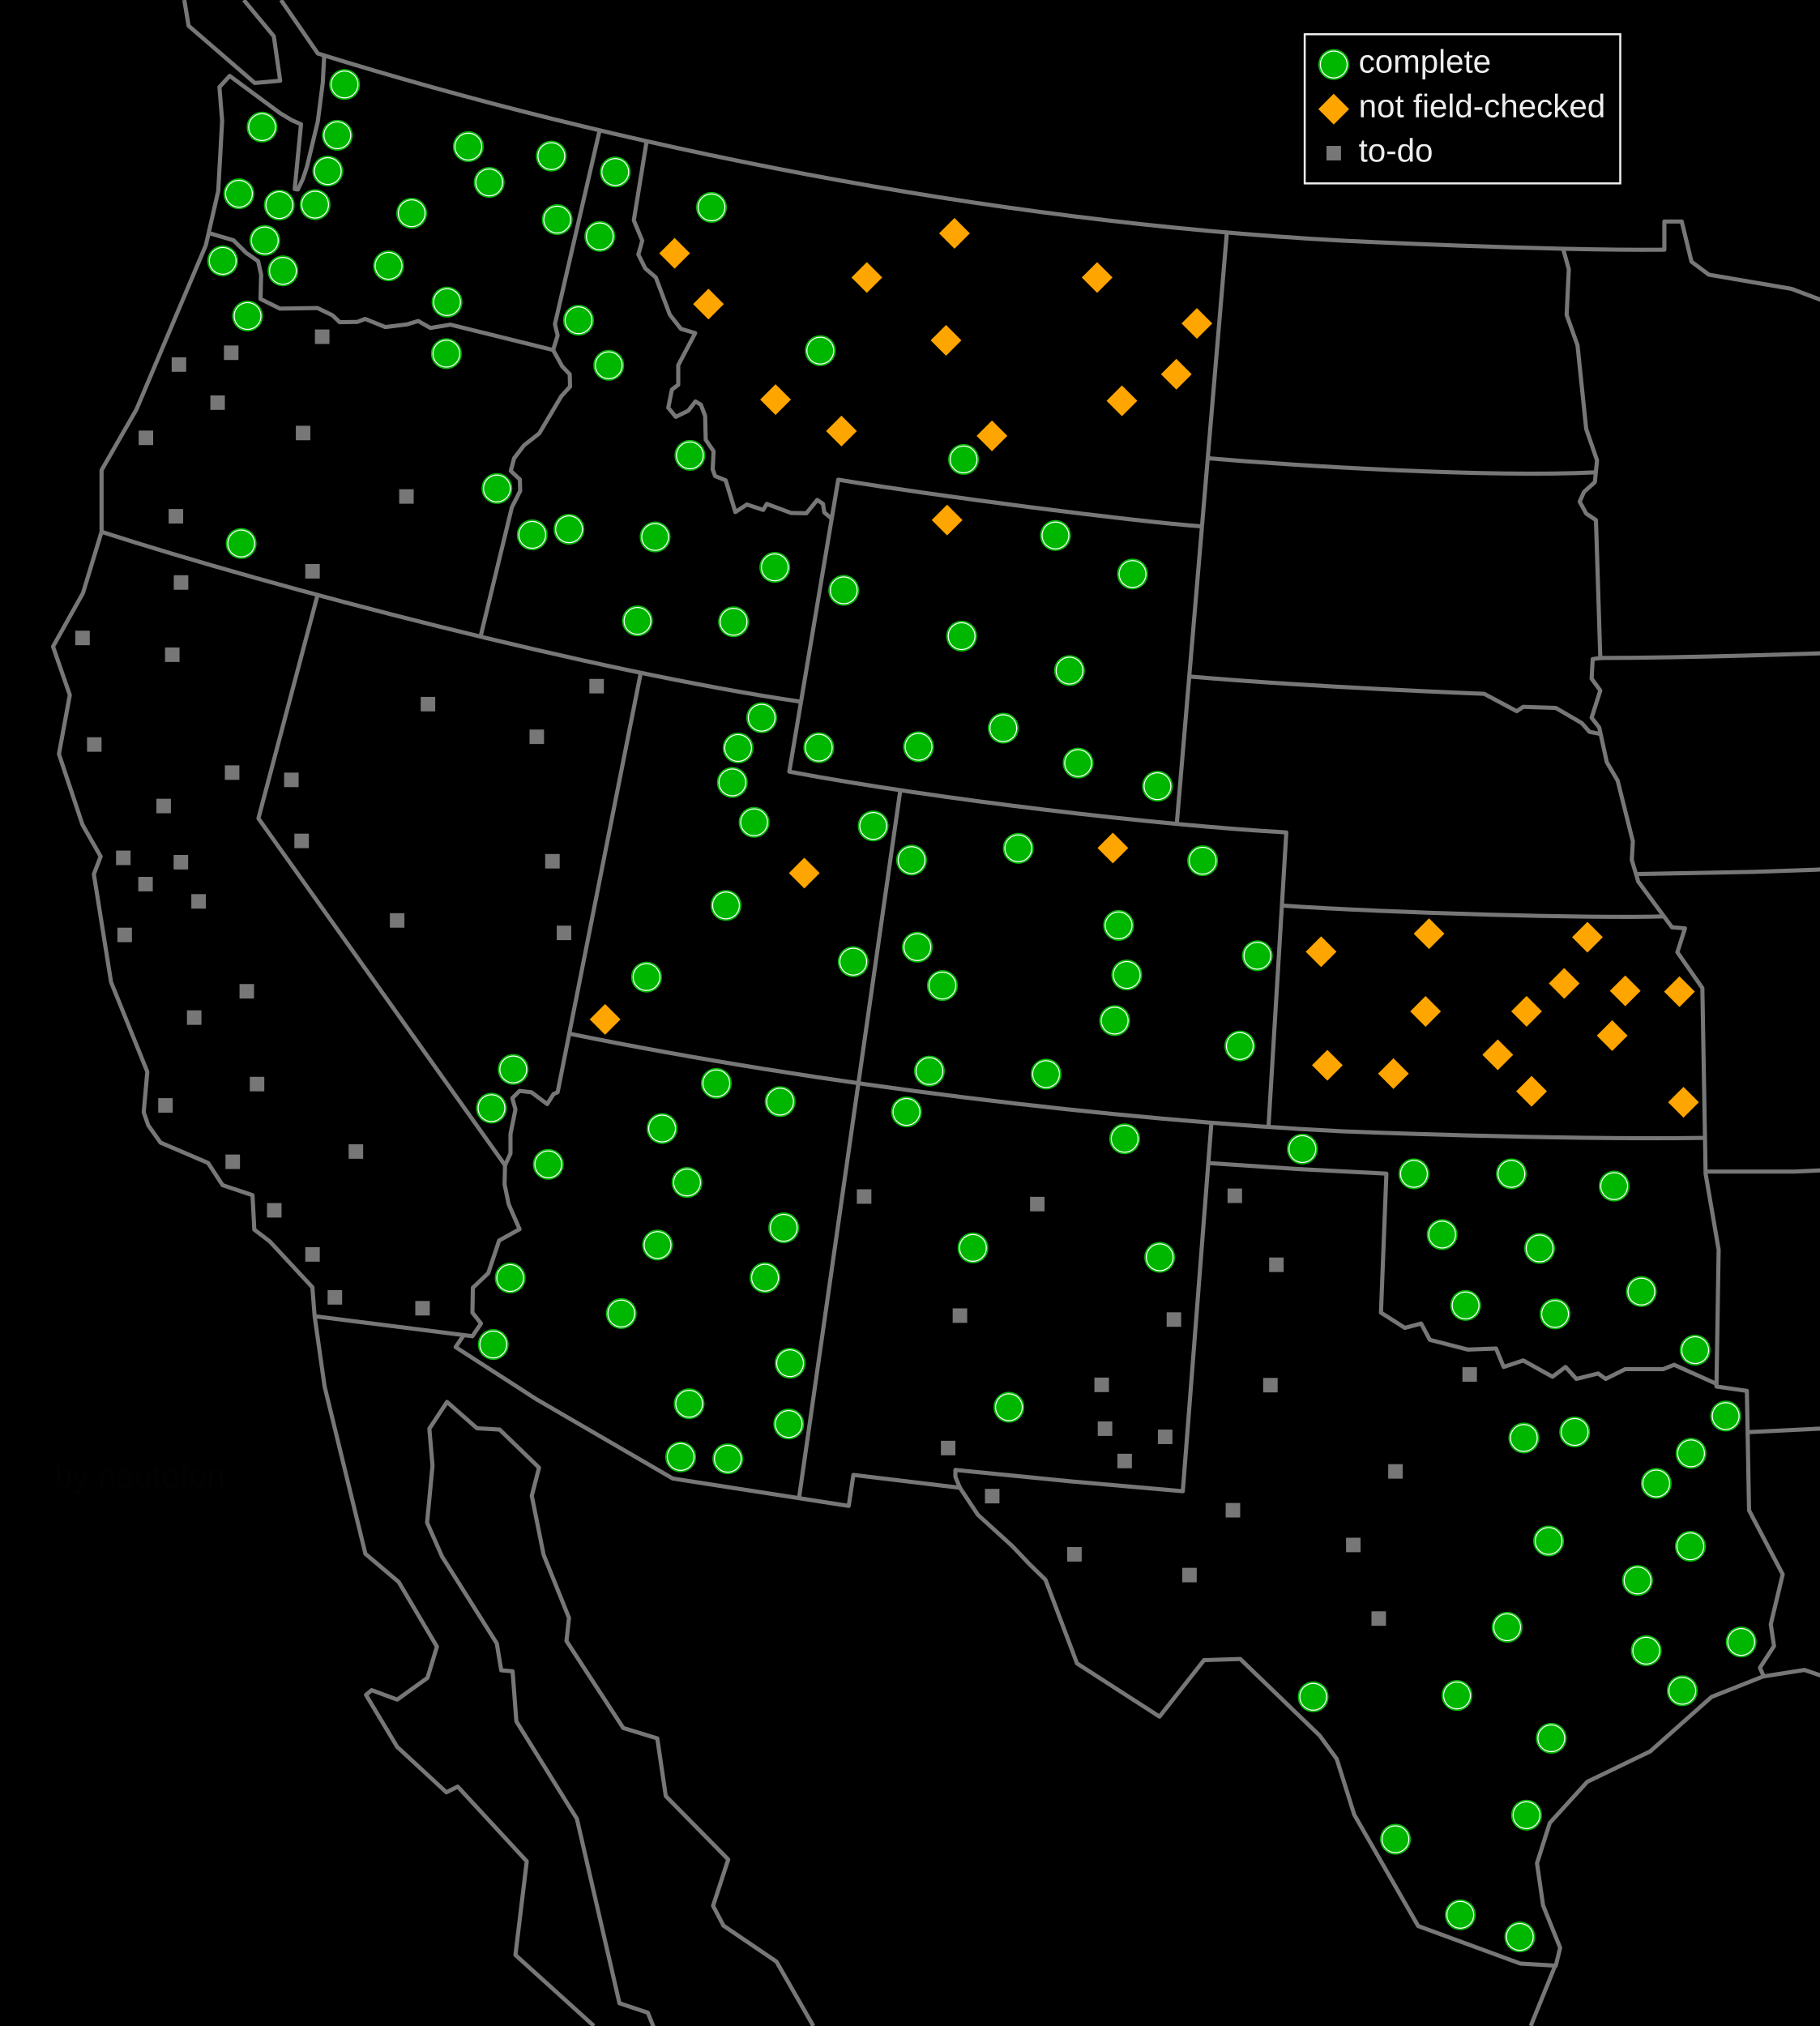
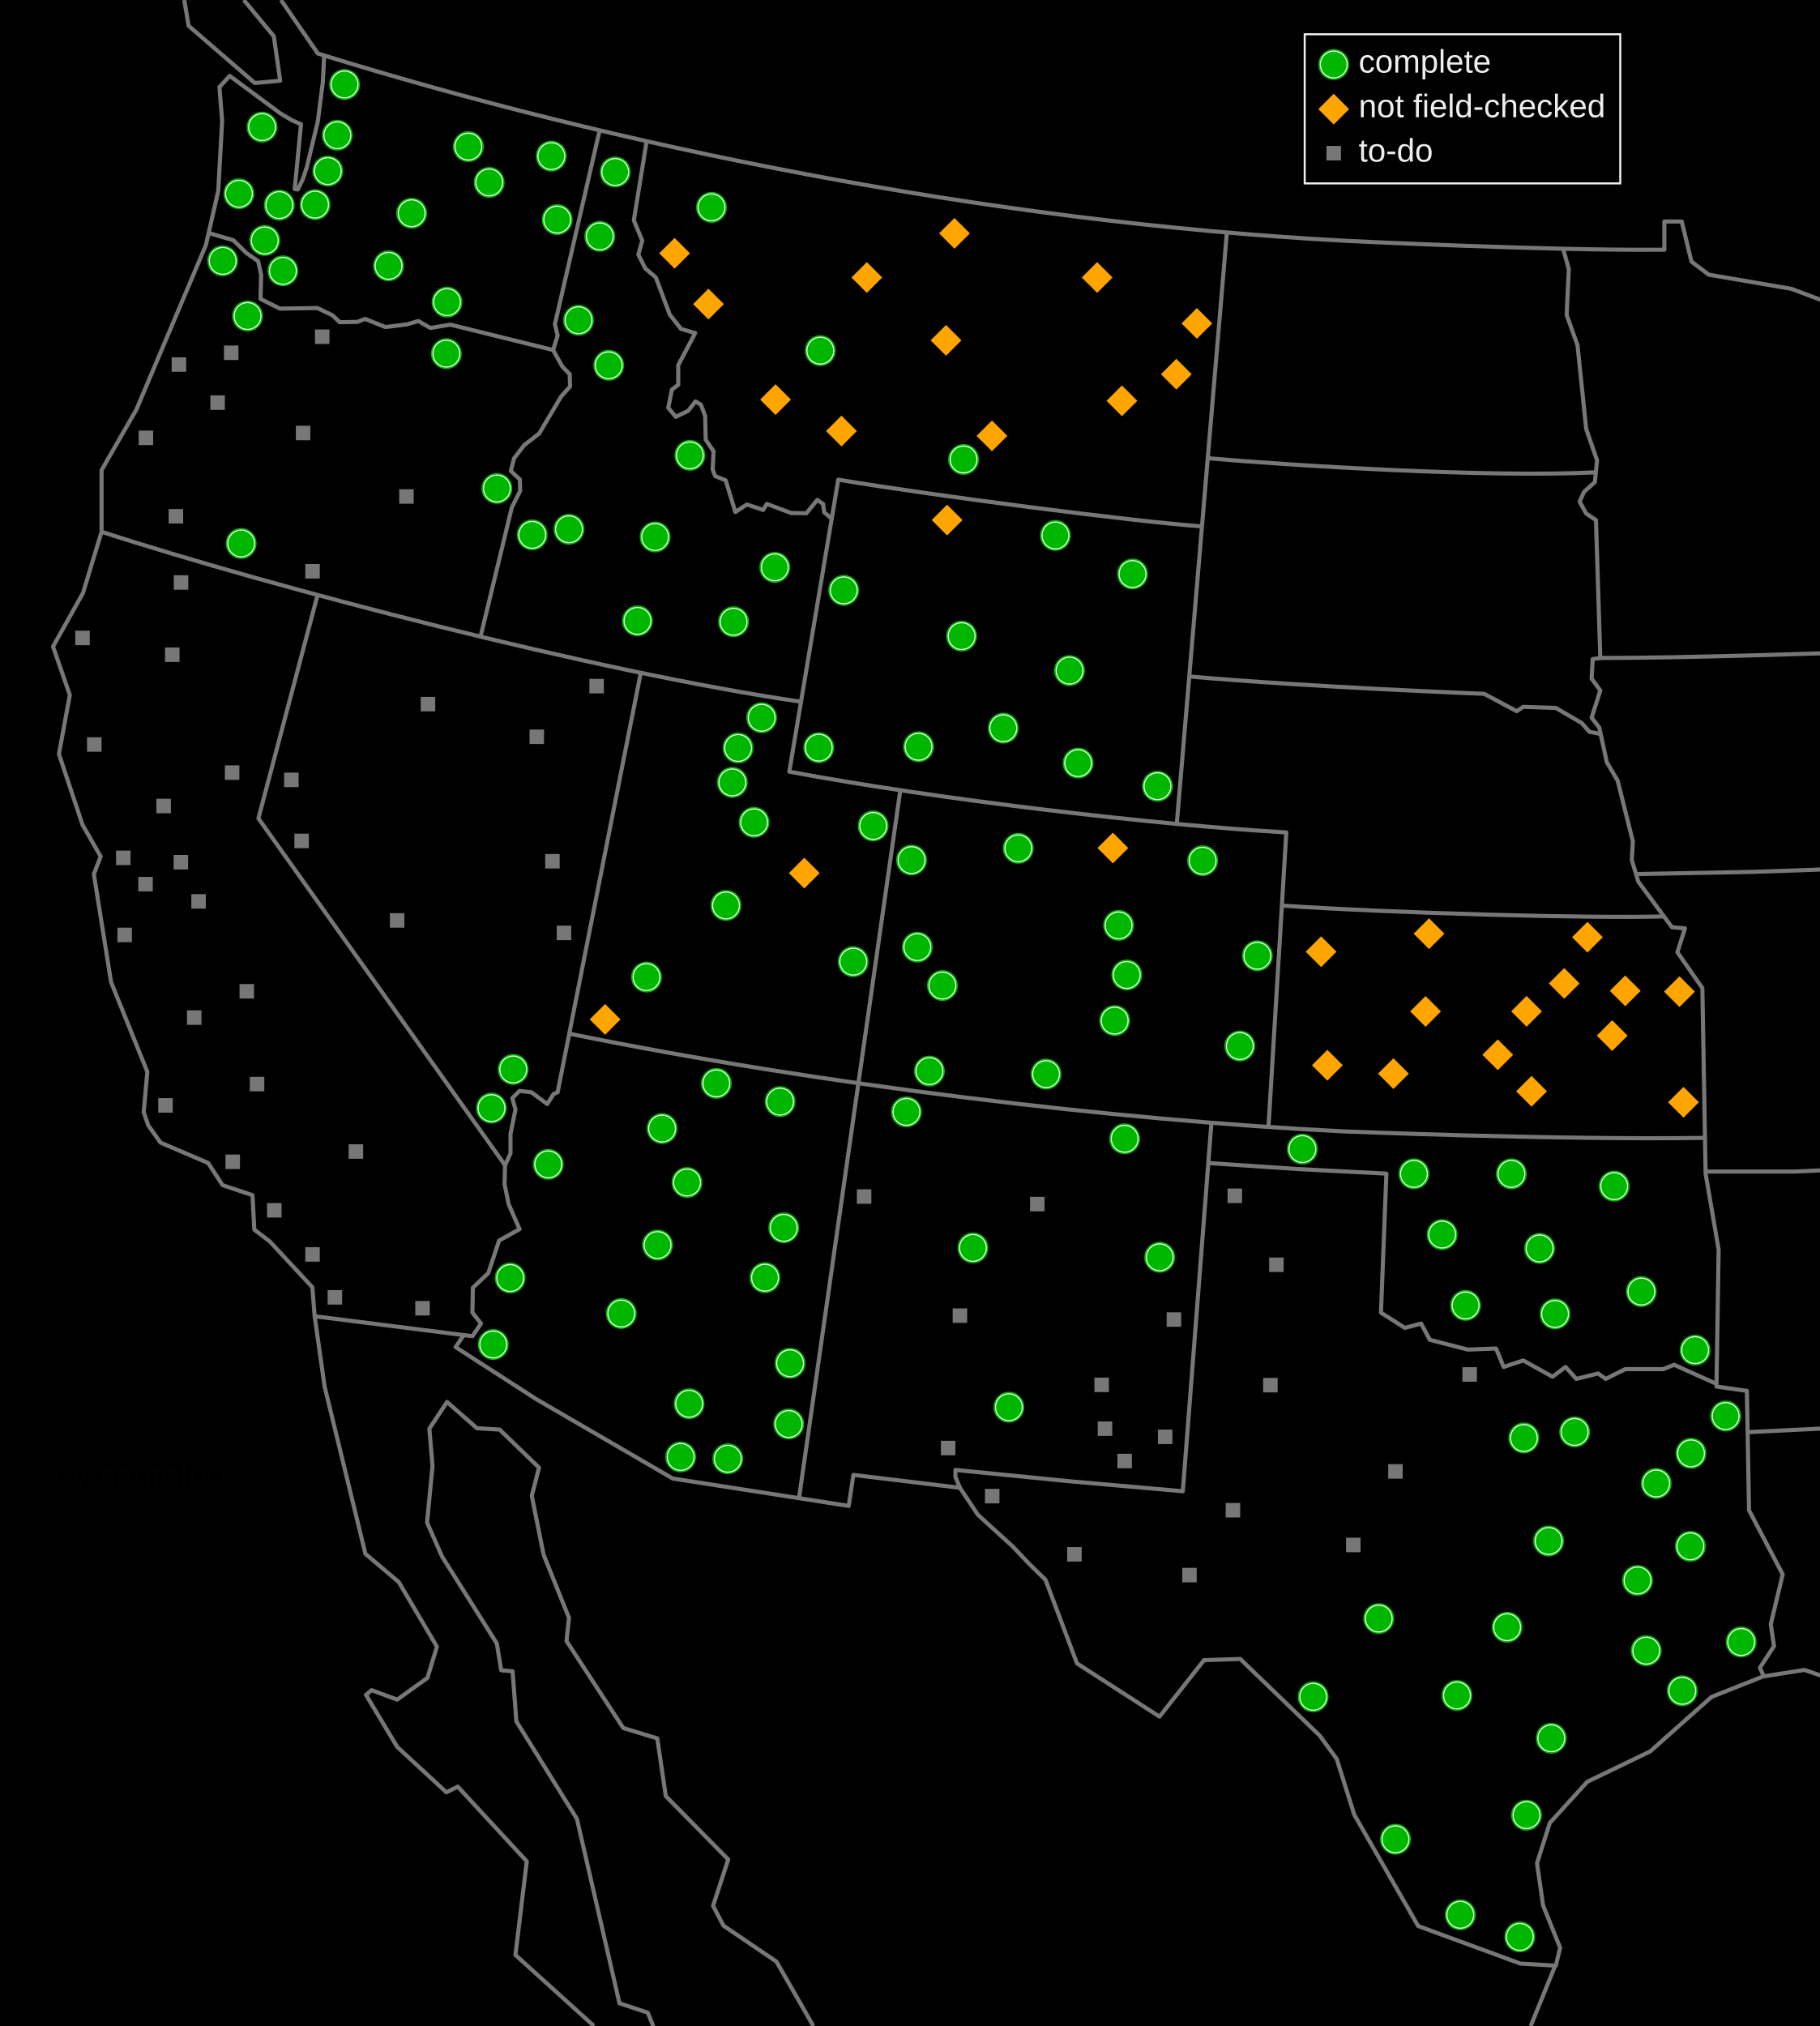
<svg xmlns="http://www.w3.org/2000/svg" xmlns:xlink="http://www.w3.org/1999/xlink" version="1.1" x="0px" y="0px" width="501.68px" height="558.55px" viewBox="0 0 501.68 558.55" xml:space="preserve">
  <symbol id="all" viewBox="-4.25 -4.25 8.5 8.5">
    <path style="fill:#00B700;" d="M4.25,0c0-2.35-1.9-4.25-4.25-4.25c-2.35,0-4.25,1.9-4.25,4.25S-2.35,4.25,0,4.25C2.35,4.25,4.25,2.35,4.25,0z" />
    <path style="fill:none;stroke:#FFFFFF;stroke-width:0.283;stroke-miterlimit:10;" d="M3.69,0c0-2.04-1.65-3.69-3.69-3.69S-3.68-2.04-3.68,0S-2.04,3.69,0,3.69S3.69,2.04,3.69,0z" />
  </symbol>
  <symbol id="cleanup" viewBox="-4.25 -4.25 8.5 8.5">
    <rect x="-3" y="-3" width="6" height="6" transform="rotate(45)" style="fill:orange" />
  </symbol>
  <symbol id="open" viewBox="-4.25 -4.25 8.5 8.5">
    <rect x="-2" y="-2" width="4" height="4" style="fill:#777" />
  </symbol>
  <symbol id="TODO" viewBox="-4.25 -4.25 8.5 8.5">
    <rect x="-2" y="-2" width="4" height="4" style="fill:red" />
  </symbol>
  <g id="map">
    <rect width="597.74" height="558.55" />
    <text id="made_by_nautofon" transform="matrix(1 0 0 1 15.00 410.00)" style="font-family:'ArialMT','Arial',sans-serif;fill:#020202;font-size:9px;">by nautofon</text>
    <path style="fill:none;stroke:#777777;stroke-width:1.134;stroke-linejoin:round;stroke-miterlimit:10;" d="M77.47,0l10.16,14.75c81.55,25.39,184,46.31,282.83,51.61 0 0 55.799 2.787 88.427 2.487v-7.783h4.789l2.694 11.076 4.789 3.592 22.75 3.891 14.368 5.388 10.178-2.993 17.362 4.49-13.47 7.184-18.858 18.559 0.299 2.395" />
    <line style="fill:none;stroke:#777777;stroke-width:1.134;stroke-linejoin:round;stroke-miterlimit:10;" x1="338.27" y1="64.1" x2="324.45" y2="227.16" />
    <polyline style="fill:none;stroke:#777777;stroke-width:1.134;stroke-linejoin:round;stroke-miterlimit:10;" points="87.56,164.04 71.25,225.62 139.25,321.25" />
    <polyline style="fill:none;stroke:#777777;stroke-width:1.134;stroke-linejoin:round;stroke-miterlimit:10;" points="176.67,185.49 153.75,301.12 152.62,301.62 150.88,304.38 146.5,301.12 143.25,300.75 141.25,302.75 142.12,305.88 140.75,312.62 140.75,318 139.25,321.25 139.12,326.5 140.25,332 143.25,338.88 137.62,342 134.62,351 130.38,355 130.25,361.88 132.62,364.88 130.25,368.38 86.75,362.88" />
    <polyline style="fill:none;stroke:#777777;stroke-width:1.134;stroke-linejoin:round;stroke-miterlimit:10;" points="50.81,0 52,7.12 70.25,22.88 77.25,22.25 75.5,10 67.22,0" />
    <path style="fill:none;stroke:#777777;stroke-width:1.134;stroke-linejoin:round;stroke-miterlimit:10;" d="m89.39 15.3-0.39 7.45-1.38 10.75-3 12.5-1.12 3.38-1.38 2.87-0.87-0.13 1.75-17.87-2.5-1.08-3.21-1.92-13.96-10.33-2.83 3.08 0.75 9.33-1.08 19.34-3.42 14.95-19.13 45.26-9.62 16.74v17l-5.12 16.88-8.26 14.75 4.63 13.37-3 16.26 6.5 19.5 5 8.74-1.87 4.88 4.74 29.75 10 24.75-1 11.12 1.26 3.63 3.37 4.75 13.13 5.62 4 6.13 8.24 2.75 0.5 9.5 4.26 3.25 11.74 12.63 0.63 8 2.75 19.37 11.25 46.13 9.177 7.754 10.54 17.833-2.607 8.605-8.344 5.997-7.04-2.607-1.565 1.304 8.605 14.341 13.559 12.516 3.129-1.565 19.035 20.599-3.129 25.814 21.642 19.574" />
    <path style="fill:none;stroke:#777777;stroke-width:1.134;stroke-linejoin:round;stroke-miterlimit:10;" d="m180.18 558.79-1.565-3.911-7.822-2.607-11.734-50.846-16.688-26.857-1.043-13.82-3.129-0.261-1.228-7.413-15.09-23.953-4.13-9.37 1.5-15.63-0.87-10.24 4.87-7.38 8.25 7.25 6.25 0.37 10.87 10.5-2 7.76 3.26 16.24 6.997 17.413-0.687 6.37 15.645 23.989 9.387 2.868 2.347 15.906 17.21 17.47-4.172 12.777 2.868 5.476 14.602 9.909 10.169 17.749" />
    <path style="fill:none;stroke:#777777;stroke-width:1.134;stroke-linejoin:round;stroke-miterlimit:10;" d="m127.87 368.07-2.25 3.31 22.26 14.37 37.62 21.87 48.5 7.55 1.29-8.55 29.38 3.55 4.95 7.45 9.5 8.63 4.68 4.93 4.464 4.358 8.681 23.049 22.75 14.668 12.273-15.566 9.989-0.323 21.93 21.149 4.666 6.405 4.83 15.362 17.624 30.7 28.183 10.36 9.765 0.577 1.202-4.926-4.701-11.674-1.683-11.626 3.523-11.123 10.338-11.353 17.362-8.382 16.902-15.012 14.229-5.642 11.375-1.796 13.171 4.49 14.967-3.592 14.368 10.477 12.872-0.299 6.585-4.191 6.885 2.395 2.694-2.993-3.891-3.592-0.299-8.082-2.993-5.388 6.885-4.191 13.47-2.395 15.53 0.898" />
    <line style="fill:none;stroke:#777777;stroke-width:1.134;stroke-linejoin:round;stroke-miterlimit:10;" x1="248.23" y1="217.87" x2="220.3" y2="413.04" />
    <path style="fill:none;stroke:#777777;stroke-width:1.134;stroke-linejoin:round;stroke-miterlimit:10;" d="M28,146.62c47.23,15.27,136.03,38.56,192.86,46.85" />
    <path style="fill:none;stroke:#777777;stroke-width:1.134;stroke-linejoin:round;stroke-miterlimit:10;" d="M156.95 284.97c69.54 14.18 151.01 23.87 213.51 26.94 0 0 58.194 2.396 99.503 1.797" />
    <path style="fill:none;stroke:#777777;stroke-width:1.134;stroke-linejoin:round;stroke-miterlimit:10;" d="M331.36,145.12c-18.79-1.34-74.68-8.56-100.24-12.88l-13.5,80.5c41,7.71,102.37,14.82,137.04,16.75l-4.92,81.2" />
    <polyline style="fill:none;stroke:#777777;stroke-width:1.134;stroke-linejoin:round;stroke-miterlimit:10;" points="334.01,309.54 326.12,411.12 295.42,408.42 263.42,405.25 263.42,407.17 264.67,410.17" />
    <path style="fill:none;stroke:#777777;stroke-width:1.134;stroke-linejoin:round;stroke-miterlimit:10;" d="m333.16 320.64 24.461 1.643 24.63 1.276-1.497 38.332 6.585 4.191 4.49-1.197 2.395 4.49 10.477 2.694 7.783-0.299 2.095 5.089 5.388-1.796 8.082 4.49 3.592-2.694 2.993 3.293 5.987-1.497 2.095 1.497 5.388-2.694h10.477l2.993-1.197 11.974 5.388" />
    <path style="fill:none;stroke:#777777;stroke-width:1.134;stroke-linejoin:round;stroke-miterlimit:10;" d="m353.22 249.65c31.131 2.095 85.611 3.592 105.67 2.993" />
    <path style="fill:none;stroke:#777777;stroke-width:1.134;stroke-linejoin:round;stroke-miterlimit:10;" d="m327.78 186.49c34.125 2.993 81.42 4.789 81.42 4.789l8.98 4.789 1.796-1.197 8.98 0.299 7.184 4.191 2.095 2.395 2.993 0.599" />
    <path style="fill:none;stroke:#777777;stroke-width:1.134;stroke-linejoin:round;stroke-miterlimit:10;" d="m332.87 126.32c24.246 2.095 77.529 5.388 107.16 3.891" />
    <polyline style="fill:none;stroke:#777777;stroke-width:1.134;stroke-linejoin:round;stroke-miterlimit:10;" points="165.33,35.93 153,89.38 153.75,92.5 152.5,96.5 155,101 157.08,103.17 157.17,106.58 154.75,109.25 148.67,119.5 144.5,122.75 141.75,126.33 140.83,129.83 143.33,132.17 143.42,135.33 141.12,139.88 132.49,175.53" />
    <polyline style="fill:none;stroke:#777777;stroke-width:1.134;stroke-linejoin:round;stroke-miterlimit:10;" points="178.29,38.93 174.75,60.75 177.08,66.33 176,70.17 177.92,74 180.83,76.5 184.67,86.75 187.75,90.67 191.67,91.83 187,100.67 187,106.08 185.25,107.42 184.25,112.42 186.33,114.92 189.75,113.25 191.75,110.67 193.25,111.58 194.42,114.67 194.58,121.25 196.75,124.42 196.5,129.42 197.17,131.25 200.08,132.42 202.75,141.17 205.92,139.08 210.42,140.58 211.42,138.92 218.08,141.42 222.33,141.5 225.33,137.83 226.92,138.92 227.25,141.25 229.32,143.01" />
    <polyline style="fill:none;stroke:#777777;stroke-width:1.134;stroke-linejoin:round;stroke-miterlimit:10;" points="57.53,64.23 64.38,66.25 67.92,69.75 71.17,72 72,75.75 71.83,82.42 77.17,85.08 87.5,84.92 91.67,86.92 93.67,88.83 98.5,88.75 100.67,87.92 106.25,90.17 112.25,89.42 115.33,88.5 118.67,90.42 124.17,89.5 152.5,96.5" />
    <path style="fill:none;stroke:#777777;stroke-width:1.134;stroke-linejoin:round;stroke-miterlimit:10;" d="m431.05 68.847 1.497 5.388-0.599 12.572 2.993 8.382 2.395 23.049 2.993 8.681-0.599 5.987-2.993 2.694-1.197 2.694 1.796 3.293 2.694 1.796 1.197 38.016-2.095 0.299-0.299 5.388 2.395 3.293-2.395 7.484 2.095 2.694 2.095 9.579 2.993 5.089 4.191 16.763-0.299 5.089 1.796 5.987 9.28 12.572 3.592 0.299-2.095 6.585 6.885 9.878 0.898 51.187 3.592 20.954-0.599 37.717 8.382 1.197 0.599 32.927 9.28 17.661-3.293 13.77 0.898 5.987-3.891 5.987 1.197 2.694" />
    <path style="fill:none;stroke:#777777;stroke-width:1.134;stroke-linejoin:round;stroke-miterlimit:10;" d="m440.93 181.4c24.246 0 58.371-1.197 76.93-1.796" />
    <path style="fill:none;stroke:#777777;stroke-width:1.134;stroke-linejoin:round;stroke-miterlimit:10;" d="m451.1 240.97 32.029-0.599 17.661-0.599 12.273-0.898 5.089 4.789" />
    <path style="fill:none;stroke:#777777;stroke-width:1.134;stroke-linejoin:round;stroke-miterlimit:10;" d="m470.56 322.99h24.246l32.329-1.497 17.062 0.299 1.796 2.694-4.789 5.987 10.776-0.299" />
    <path style="fill:none;stroke:#777777;stroke-width:1.134;stroke-linejoin:round;stroke-miterlimit:10;" d="m481.94 394.83 48.792-2.395" />
    <path style="fill:none;stroke:#777777;stroke-width:1.134;stroke-linejoin:round;stroke-miterlimit:10;" d="m428.87 541.7-6.822 16.841" />
  </g>
  <g id="legend" transform="translate(55)">
    <rect x="304.73" y="9.44" style="stroke:#EEEEEE;stroke-width:0.567;stroke-miterlimit:10;" width="87" height="41.12" />
    <text transform="matrix(1 0 0 1 319.5923 44.5608)" style="fill:#EEEEEE; font-family:'ArialMT','Arial',sans-serif; font-size:9px;">to-do</text>
    <use xlink:href="#open" width="8.5" height="8.5" id="legend-unkown_1_" x="-4.25" y="-4.25" transform="matrix(1 0 0 -1 312.729 42.2266)" style="overflow:visible;" />
    <text transform="matrix(1 0 0 1 319.5923 32.3207)" style="fill:#EEEEEE; font-family:'ArialMT','Arial',sans-serif; font-size:9px;">not field-checked</text>
    <use xlink:href="#cleanup" width="8.5" height="8.5" id="legend-some_1_" x="-4.25" y="-4.25" transform="matrix(1 0 0 -1 312.729 30.0874)" style="overflow:visible;" />
    <text transform="matrix(1 0 0 1 319.5933 20.0199)" style="fill:#EEEEEE; font-family:'ArialMT','Arial',sans-serif; font-size:9px;">complete</text>
    <use xlink:href="#all" width="8.5" height="8.5" id="legend-all_1_" x="-4.25" y="-4.25" transform="matrix(1 0 0 -1 312.729 17.7852)" style="overflow:visible;" />
  </g>
  <g id="data">
    <g id="AZ">
      <use xlink:href="#all" width="8.5" height="8.5" id="camp_verde" x="-4.25" y="-4.25" transform="matrix(1 0 0 -1 181.292 343.25)" style="overflow:visible;" />
      <use xlink:href="#all" width="8.5" height="8.5" id="clifton" x="-4.25" y="-4.25" transform="matrix(1 0 0 -1 217.8335 375.834)" style="overflow:visible;" />
      <use xlink:href="#all" width="8.5" height="8.5" id="ehrenberg" x="-4.25" y="-4.25" transform="matrix(1 0 0 -1 140.6665 352.334)" style="overflow:visible;" />
      <use xlink:href="#all" width="8.5" height="8.5" id="flagstaff" x="-4.25" y="-4.25" transform="matrix(1 0 0 -1 189.417 326)" style="overflow:visible;" />
      <use xlink:href="#all" width="8.5" height="8.5" id="g_canyon_vlg" x="-4.25" y="-4.25" transform="matrix(1 0 0 -1 182.542 311.125)" style="overflow:visible;" />
      <use xlink:href="#all" width="8.5" height="8.5" id="holbrook" x="-4.25" y="-4.25" transform="matrix(1 0 0 -1 216.084 338.5)" style="overflow:visible;" />
      <use xlink:href="#all" width="8.5" height="8.5" id="kayenta" x="-4.25" y="-4.25" transform="matrix(1 0 0 -1 215.0835 303.708)" style="overflow:visible;" />
      <use xlink:href="#all" width="8.5" height="8.5" id="kingman" x="-4.25" y="-4.25" transform="matrix(1 0 0 -1 151.167 321)" style="overflow:visible;" />
      <use xlink:href="#all" width="8.5" height="8.5" id="nogales" x="-4.25" y="-4.25" transform="matrix(1 0 0 -1 187.6665 401.667)" style="overflow:visible;" />
      <use xlink:href="#all" width="8.5" height="8.5" id="page" x="-4.25" y="-4.25" transform="matrix(1 0 0 -1 197.5005 298.667)" style="overflow:visible;" />
      <use xlink:href="#all" width="8.5" height="8.5" id="phoenix" x="-4.25" y="-4.25" transform="matrix(1 0 0 -1 171.292 362.125)" style="overflow:visible;" />
      <use xlink:href="#all" width="8.5" height="8.5" id="san_simon" x="-4.25" y="-4.25" transform="matrix(1 0 0 -1 217.4585 392.583)" style="overflow:visible;" />
      <use xlink:href="#all" width="8.5" height="8.5" id="show_low" x="-4.25" y="-4.25" transform="matrix(1 0 0 -1 210.917 352.25)" style="overflow:visible;" />
      <use xlink:href="#all" width="8.5" height="8.5" id="sierra_vista" x="-4.25" y="-4.25" transform="matrix(1 0 0 -1 200.6665 402.167)" style="overflow:visible;" />
      <use xlink:href="#all" width="8.5" height="8.5" id="tucson" x="-4.25" y="-4.25" transform="matrix(1 0 0 -1 190 387)" style="overflow:visible;" />
      <use xlink:href="#all" width="8.5" height="8.5" id="yuma" x="-4.25" y="-4.25" transform="matrix(1 0 0 -1 136 370.667)" style="overflow:visible;" />
    </g>
    <g id="CA">
      <use xlink:href="#open" width="8.5" height="8.5" id="bakersfield" x="-4.25" y="-4.25" transform="matrix(1 0 0 -1 70.875 298.874)" style="overflow:visible;" />
      <use xlink:href="#open" width="8.5" height="8.5" id="barstow" x="-4.25" y="-4.25" transform="matrix(1 0 0 -1 98.125 317.458)" style="overflow:visible;" />
      <use xlink:href="#open" width="8.5" height="8.5" id="carlsbad" x="-4.25" y="-4.25" transform="matrix(1 0 0 -1 86.1655 345.834)" style="overflow:visible;" />
      <use xlink:href="#open" width="8.5" height="8.5" id="el_centro" x="-4.25" y="-4.25" transform="matrix(1 0 0 -1 116.499 360.668)" style="overflow:visible;" />
      <use xlink:href="#open" width="8.5" height="8.5" id="eureka" x="-4.25" y="-4.25" transform="matrix(1 0 0 -1 22.7495 175.875)" style="overflow:visible;" />
      <use xlink:href="#open" width="8.5" height="8.5" id="fresno" x="-4.25" y="-4.25" transform="matrix(1 0 0 -1 68.042 273.2905)" style="overflow:visible;" />
      <use xlink:href="#open" width="8.5" height="8.5" id="hilt" x="-4.25" y="-4.25" transform="matrix(1 0 0 -1 49.9165 160.5835)" style="overflow:visible;" />
      <use xlink:href="#open" width="8.5" height="8.5" id="huron" x="-4.25" y="-4.25" transform="matrix(1 0 0 -1 53.542 280.5405)" style="overflow:visible;" />
      <use xlink:href="#open" width="8.5" height="8.5" id="los_angeles" x="-4.25" y="-4.25" transform="matrix(1 0 0 -1 75.6235 333.668)" style="overflow:visible;" />
      <use xlink:href="#open" width="8.5" height="8.5" id="oakdale" x="-4.25" y="-4.25" transform="matrix(1 0 0 -1 54.7495 248.5)" style="overflow:visible;" />
      <use xlink:href="#open" width="8.5" height="8.5" id="oakland" x="-4.25" y="-4.25" transform="matrix(1 0 0 -1 40.1245 243.75)" style="overflow:visible;" />
      <use xlink:href="#open" width="8.5" height="8.5" id="oxnard" x="-4.25" y="-4.25" transform="matrix(1 0 0 -1 64.1675 320.292)" style="overflow:visible;" />
      <use xlink:href="#open" width="8.5" height="8.5" id="redding" x="-4.25" y="-4.25" transform="matrix(1 0 0 -1 47.4995 180.5)" style="overflow:visible;" />
      <use xlink:href="#open" width="8.5" height="8.5" id="sacramento" x="-4.25" y="-4.25" transform="matrix(1 0 0 -1 45.124 222.2095)" style="overflow:visible;" />
      <use xlink:href="#open" width="8.5" height="8.5" id="san_diego" x="-4.25" y="-4.25" transform="matrix(1 0 0 -1 92.3325 357.668)" style="overflow:visible;" />
      <use xlink:href="#open" width="8.5" height="8.5" id="san_francisc" x="-4.25" y="-4.25" transform="matrix(1 0 0 -1 33.9995 236.5)" style="overflow:visible;" />
      <use xlink:href="#open" width="8.5" height="8.5" id="santa_cruz" x="-4.25" y="-4.25" transform="matrix(1 0 0 -1 34.3745 257.75)" style="overflow:visible;" />
      <use xlink:href="#open" width="8.5" height="8.5" id="santa_maria" x="-4.25" y="-4.25" transform="matrix(1 0 0 -1 45.6245 304.75)" style="overflow:visible;" />
      <use xlink:href="#open" width="8.5" height="8.5" id="stockton" x="-4.25" y="-4.25" transform="matrix(1 0 0 -1 49.874 237.7095)" style="overflow:visible;" />
      <use xlink:href="#open" width="8.5" height="8.5" id="truckee" x="-4.25" y="-4.25" transform="matrix(1 0 0 -1 63.9995 213)" style="overflow:visible;" />
      <use xlink:href="#open" width="8.5" height="8.5" id="ukiah" x="-4.25" y="-4.25" transform="matrix(1 0 0 -1 25.9995 205.25)" style="overflow:visible;" />
    </g>
    <g id="CO">
      <use xlink:href="#all" width="8.5" height="8.5" id="alamosa" x="-4.25" y="-4.25" transform="matrix(1 0 0 -1 288.4165 296.1221)" style="overflow:visible;" />
      <use xlink:href="#all" width="8.5" height="8.5" id="burlington" x="-4.25" y="-4.25" transform="matrix(1 0 0 -1 346.667 263.4971)" style="overflow:visible;" />
      <use xlink:href="#all" width="8.5" height="8.5" id="colorado_spr" x="-4.25" y="-4.25" transform="matrix(1 0 0 -1 310.6665 268.7886)" style="overflow:visible;" />
      <use xlink:href="#all" width="8.5" height="8.5" id="denver" x="-4.25" y="-4.25" transform="matrix(1 0 0 -1 308.4165 255.1221)" style="overflow:visible;" />
      <use xlink:href="#all" width="8.5" height="8.5" id="durango" x="-4.25" y="-4.25" transform="matrix(1 0 0 -1 256.25 295.2886)" style="overflow:visible;" />
      <use xlink:href="#cleanup" width="8.5" height="8.5" id="fort_collins" x="-4.25" y="-4.25" transform="matrix(1 0 0 -1 306.833 233.7886)" style="overflow:visible;" />
      <use xlink:href="#all" width="8.5" height="8.5" id="grand_juncti" x="-4.25" y="-4.25" transform="matrix(1 0 0 -1 252.916 261.1221)" style="overflow:visible;" />
      <use xlink:href="#all" width="8.5" height="8.5" id="lamar" x="-4.25" y="-4.25" transform="matrix(1 0 0 -1 341.833 288.3721)" style="overflow:visible;" />
      <use xlink:href="#all" width="8.5" height="8.5" id="montrose" x="-4.25" y="-4.25" transform="matrix(1 0 0 -1 259.833 271.7051)" style="overflow:visible;" />
      <use xlink:href="#all" width="8.5" height="8.5" id="pueblo" x="-4.25" y="-4.25" transform="matrix(1 0 0 -1 307.333 281.3721)" style="overflow:visible;" />
      <use xlink:href="#all" width="8.5" height="8.5" id="rangely" x="-4.25" y="-4.25" transform="matrix(1 0 0 -1 251.333 237.1221)" style="overflow:visible;" />
      <use xlink:href="#all" width="8.5" height="8.5" id="steamboat_sp" x="-4.25" y="-4.25" transform="matrix(1 0 0 -1 280.7495 233.8721)" style="overflow:visible;" />
      <use xlink:href="#all" width="8.5" height="8.5" id="sterling" x="-4.25" y="-4.25" transform="matrix(1 0 0 -1 331.583 237.2886)" style="overflow:visible;" />
    </g>
    <g id="ID">
      <use xlink:href="#all" width="8.5" height="8.5" id="boise" x="-4.25" y="-4.25" transform="matrix(1 0 0 -1 156.8745 145.9141)" style="overflow:visible;" />
      <use xlink:href="#all" width="8.5" height="8.5" id="coeur_dalene" x="-4.25" y="-4.25" transform="matrix(1 0 0 -1 165.3745 65.1641)" style="overflow:visible;" />
      <use xlink:href="#all" width="8.5" height="8.5" id="grangeville" x="-4.25" y="-4.25" transform="matrix(1 0 0 -1 167.833 100.7056)" style="overflow:visible;" />
      <use xlink:href="#all" width="8.5" height="8.5" id="idaho_falls" x="-4.25" y="-4.25" transform="matrix(1 0 0 -1 213.6245 156.4141)" style="overflow:visible;" />
      <use xlink:href="#all" width="8.5" height="8.5" id="ketchum" x="-4.25" y="-4.25" transform="matrix(1 0 0 -1 180.6245 148.0391)" style="overflow:visible;" />
      <use xlink:href="#all" width="8.5" height="8.5" id="lewiston" x="-4.25" y="-4.25" transform="matrix(1 0 0 -1 159.4995 88.2891)" style="overflow:visible;" />
      <use xlink:href="#all" width="8.5" height="8.5" id="nampa" x="-4.25" y="-4.25" transform="matrix(1 0 0 -1 146.7495 147.4556)" style="overflow:visible;" />
      <use xlink:href="#all" width="8.5" height="8.5" id="pocatello" x="-4.25" y="-4.25" transform="matrix(1 0 0 -1 202.2495 171.4141)" style="overflow:visible;" />
      <use xlink:href="#all" width="8.5" height="8.5" id="salmon" x="-4.25" y="-4.25" transform="matrix(1 0 0 -1 190.2075 125.5391)" style="overflow:visible;" />
      <use xlink:href="#all" width="8.5" height="8.5" id="sandpoint" x="-4.25" y="-4.25" transform="matrix(1 0 0 -1 169.6245 47.4141)" style="overflow:visible;" />
      <use xlink:href="#all" width="8.5" height="8.5" id="twin_falls" x="-4.25" y="-4.25" transform="matrix(1 0 0 -1 175.7495 171.1641)" style="overflow:visible;" />
    </g>
    <g id="KS">
      <use xlink:href="#cleanup" width="8.5" height="8.5" id="colby" transform="translate(360 258.13)" />
      <use xlink:href="#cleanup" width="8.5" height="8.5" id="dodge_city" transform="translate(379.94 291.74)" />
      <use xlink:href="#cleanup" width="8.5" height="8.5" id="emporia" transform="translate(440.25 281.26)" />
      <use xlink:href="#cleanup" width="8.5" height="8.5" id="garden_city" transform="translate(361.72 289.43)" />
      <use xlink:href="#cleanup" width="8.5" height="8.5" id="hays" transform="translate(388.8 274.59)" />
      <use xlink:href="#cleanup" width="8.5" height="8.5" id="hutchinson" transform="translate(408.71 286.55)" />
      <use xlink:href="#cleanup" width="8.5" height="8.5" id="junction_cit" transform="translate(427.03 266.87)" />
      <use xlink:href="#cleanup" width="8.5" height="8.5" id="kansas_city" transform="translate(458.8 269.14)" />
      <use xlink:href="#cleanup" width="8.5" height="8.5" id="marysville" transform="translate(433.43 254.13)" />
      <use xlink:href="#cleanup" width="8.5" height="8.5" id="phillipsburg" transform="translate(389.76 253.16)" />
      <use xlink:href="#cleanup" width="8.5" height="8.5" id="pittsburg" transform="translate(459.91 299.64)" />
      <use xlink:href="#cleanup" width="8.5" height="8.5" id="salina_ks" transform="translate(416.65 274.57)" />
      <use xlink:href="#cleanup" width="8.5" height="8.5" id="topeka" transform="translate(443.85 268.92)" />
      <use xlink:href="#cleanup" width="8.5" height="8.5" id="wichita" transform="translate(418.02 296.61)" />
    </g>
    <g id="MT">
      <use xlink:href="#cleanup" width="8.5" height="8.5" id="billings" x="-4.25" y="-4.25" transform="matrix(1 0 0 -1 273.4985 120.168)" style="overflow:visible;" />
      <use xlink:href="#cleanup" width="8.5" height="8.5" id="bozeman" x="-4.25" y="-4.25" transform="matrix(1 0 0 -1 231.998 118.8345)" style="overflow:visible;" />
      <use xlink:href="#cleanup" width="8.5" height="8.5" id="butte" x="-4.25" y="-4.25" transform="matrix(1 0 0 -1 213.8315 110.168)" style="overflow:visible;" />
      <use xlink:href="#cleanup" width="8.5" height="8.5" id="glasgow_mt" x="-4.25" y="-4.25" transform="matrix(1 0 0 -1 302.4985 76.501)" style="overflow:visible;" />
      <use xlink:href="#cleanup" width="8.5" height="8.5" id="glendive" x="-4.25" y="-4.25" transform="matrix(1 0 0 -1 324.332 103.168)" style="overflow:visible;" />
      <use xlink:href="#cleanup" width="8.5" height="8.5" id="great_falls" x="-4.25" y="-4.25" transform="matrix(1 0 0 -1 238.9985 76.5015)" style="overflow:visible;" />
      <use xlink:href="#cleanup" width="8.5" height="8.5" id="havre" x="-4.25" y="-4.25" transform="matrix(1 0 0 -1 263.165 64.3345)" style="overflow:visible;" />
      <use xlink:href="#all" width="8.5" height="8.5" id="helena" x="-4.25" y="-4.25" transform="matrix(1 0 0 -1 226.1655 96.668)" style="overflow:visible;" />
      <use xlink:href="#all" width="8.5" height="8.5" id="kalispell" x="-4.25" y="-4.25" transform="matrix(1 0 0 -1 196.165 57.168)" style="overflow:visible;" />
      <use xlink:href="#all" width="8.5" height="8.5" id="laurel" x="-4.25" y="-4.25" transform="matrix(1 0 0 -1 265.665 126.6675)" style="overflow:visible;" />
      <use xlink:href="#cleanup" width="8.5" height="8.5" id="lewistown" x="-4.25" y="-4.25" transform="matrix(1 0 0 -1 260.832 93.835)" style="overflow:visible;" />
      <use xlink:href="#cleanup" width="8.5" height="8.5" id="miles_city" x="-4.25" y="-4.25" transform="matrix(1 0 0 -1 309.332 110.502)" style="overflow:visible;" />
      <use xlink:href="#cleanup" width="8.5" height="8.5" id="missoula" x="-4.25" y="-4.25" transform="matrix(1 0 0 -1 195.332 83.8345)" style="overflow:visible;" />
      <use xlink:href="#cleanup" width="8.5" height="8.5" id="sidney" x="-4.25" y="-4.25" transform="matrix(1 0 0 -1 329.998 89.1675)" style="overflow:visible;" />
      <use xlink:href="#cleanup" width="8.5" height="8.5" id="thompson_f" x="-4.25" y="-4.25" transform="matrix(1 0 0 -1 185.9985 69.8345)" style="overflow:visible;" />
    </g>
    <g id="NM">
      <use xlink:href="#all" width="8.5" height="8.5" id="alamogordo" x="-4.25" y="-4.25" transform="matrix(1 0 0 -1 278.1665 387.9561)" style="overflow:visible;" />
      <use xlink:href="#all" width="8.5" height="8.5" id="albuquerque" x="-4.25" y="-4.25" transform="matrix(1 0 0 -1 268.25 344.0381)" style="overflow:visible;" />
      <use xlink:href="#open" width="8.5" height="8.5" id="artesia" x="-4.25" y="-4.25" transform="matrix(1 0 0 -1 304.6665 393.873)" style="overflow:visible;" />
      <use xlink:href="#open" width="8.5" height="8.5" id="carlsbad_nm" x="-4.25" y="-4.25" transform="matrix(1 0 0 -1 310.0835 402.79)" style="overflow:visible;" />
      <use xlink:href="#open" width="8.5" height="8.5" id="clovis" x="-4.25" y="-4.25" transform="matrix(1 0 0 -1 323.6665 363.7891)" style="overflow:visible;" />
      <use xlink:href="#all" width="8.5" height="8.5" id="farmington" x="-4.25" y="-4.25" transform="matrix(1 0 0 -1 249.916 306.5381)" style="overflow:visible;" />
      <use xlink:href="#open" width="8.5" height="8.5" id="gallup" x="-4.25" y="-4.25" transform="matrix(1 0 0 -1 238.2495 329.8721)" style="overflow:visible;" />
      <use xlink:href="#open" width="8.5" height="8.5" id="hobbs" x="-4.25" y="-4.25" transform="matrix(1 0 0 -1 321.25 396.123)" style="overflow:visible;" />
      <use xlink:href="#open" width="8.5" height="8.5" id="las_cruces" x="-4.25" y="-4.25" transform="matrix(1 0 0 -1 261.4165 399.2061)" style="overflow:visible;" />
      <use xlink:href="#all" width="8.5" height="8.5" id="raton" x="-4.25" y="-4.25" transform="matrix(1 0 0 -1 310.083 313.9551)" style="overflow:visible;" />
      <use xlink:href="#open" width="8.5" height="8.5" id="roswell" x="-4.25" y="-4.25" transform="matrix(1 0 0 -1 303.75 381.7891)" style="overflow:visible;" />
      <use xlink:href="#open" width="8.5" height="8.5" id="santa_fe" x="-4.25" y="-4.25" transform="matrix(1 0 0 -1 285.9995 331.9551)" style="overflow:visible;" />
      <use xlink:href="#open" width="8.5" height="8.5" id="socorro" x="-4.25" y="-4.25" transform="matrix(1 0 0 -1 264.6665 362.7051)" style="overflow:visible;" />
      <use xlink:href="#all" width="8.5" height="8.5" id="tucumcari" x="-4.25" y="-4.25" transform="matrix(1 0 0 -1 319.75 346.6221)" style="overflow:visible;" />
    </g>
    <g id="NV">
      <use xlink:href="#open" width="8.5" height="8.5" id="carson_city" x="-4.25" y="-4.25" transform="matrix(1 0 0 -1 83.165 231.833)" style="overflow:visible;" />
      <use xlink:href="#open" width="8.5" height="8.5" id="elko" x="-4.25" y="-4.25" transform="matrix(1 0 0 -1 147.9995 203.125)" style="overflow:visible;" />
      <use xlink:href="#open" width="8.5" height="8.5" id="ely" x="-4.25" y="-4.25" transform="matrix(1 0 0 -1 152.312 237.4375)" style="overflow:visible;" />
      <use xlink:href="#open" width="8.5" height="8.5" id="jackpot" x="-4.25" y="-4.25" transform="matrix(1 0 0 -1 164.4985 189.1665)" style="overflow:visible;" />
      <use xlink:href="#all" width="8.5" height="8.5" id="las_vegas" x="-4.25" y="-4.25" transform="matrix(1 0 0 -1 141.4985 294.833)" style="overflow:visible;" />
      <use xlink:href="#open" width="8.5" height="8.5" id="pioche" x="-4.25" y="-4.25" transform="matrix(1 0 0 -1 155.4995 257.1875)" style="overflow:visible;" />
      <use xlink:href="#all" width="8.5" height="8.5" id="primm" x="-4.25" y="-4.25" transform="matrix(1 0 0 -1 135.4985 305.5)" style="overflow:visible;" />
      <use xlink:href="#open" width="8.5" height="8.5" id="reno" x="-4.25" y="-4.25" transform="matrix(1 0 0 -1 80.332 215)" style="overflow:visible;" />
      <use xlink:href="#open" width="8.5" height="8.5" id="tonopah" x="-4.25" y="-4.25" transform="matrix(1 0 0 -1 109.4995 253.75)" style="overflow:visible;" />
      <use xlink:href="#open" width="8.5" height="8.5" id="winnemucca" x="-4.25" y="-4.25" transform="matrix(1 0 0 -1 117.9995 194.125)" style="overflow:visible;" />
    </g>
    <g id="OK" transform="translate(-4.25 -4.25)">
      <use xlink:href="#all" width="8.5" height="8.5" id="ardmore" transform="translate(428.75 362.24)" />
      <use xlink:href="#all" width="8.5" height="8.5" id="clinton" transform="translate(397.62 340.36)" />
      <use xlink:href="#all" width="8.5" height="8.5" id="enid" transform="translate(416.71 323.62)" />
      <use xlink:href="#all" width="8.5" height="8.5" id="guymon" transform="translate(359.08 316.79)" />
      <use xlink:href="#all" width="8.5" height="8.5" id="idabel" transform="translate(467.37 372.22)" />
      <use xlink:href="#all" width="8.5" height="8.5" id="lawton" transform="translate(404.08 359.89)" />
      <use xlink:href="#all" width="8.5" height="8.5" id="mcalester" transform="translate(452.54 356.07)" />
      <use xlink:href="#all" width="8.5" height="8.5" id="oklahoma_cit" transform="translate(424.49 344.17)" />
      <use xlink:href="#all" width="8.5" height="8.5" id="tulsa" transform="translate(445.05 327)" />
      <use xlink:href="#all" width="8.5" height="8.5" id="woodward" transform="translate(389.84 323.62)" />
    </g>
    <g id="OR">
      <use xlink:href="#all" width="8.5" height="8.5" id="astoria" x="-4.25" y="-4.25" transform="matrix(1 0 0 -1 61.3979 71.917)" style="overflow:visible;" />
      <use xlink:href="#open" width="8.5" height="8.5" id="bend" x="-4.25" y="-4.25" transform="matrix(1 0 0 -1 83.5645 119.375)" style="overflow:visible;" />
      <use xlink:href="#open" width="8.5" height="8.5" id="burns" x="-4.25" y="-4.25" transform="matrix(1 0 0 -1 112.0645 136.875)" style="overflow:visible;" />
      <use xlink:href="#open" width="8.5" height="8.5" id="coos_bay" x="-4.25" y="-4.25" transform="matrix(1 0 0 -1 40.231 120.708)" style="overflow:visible;" />
      <use xlink:href="#open" width="8.5" height="8.5" id="eugene" x="-4.25" y="-4.25" transform="matrix(1 0 0 -1 59.9995 110.9995)" style="overflow:visible;" />
      <use xlink:href="#all" width="8.5" height="8.5" id="klamath_f" x="-4.25" y="-4.25" transform="matrix(1 0 0 -1 66.4995 149.833)" style="overflow:visible;" />
      <use xlink:href="#open" width="8.5" height="8.5" id="lakeview" x="-4.25" y="-4.25" transform="matrix(1 0 0 -1 86.1665 157.5)" style="overflow:visible;" />
      <use xlink:href="#open" width="8.5" height="8.5" id="medford" x="-4.25" y="-4.25" transform="matrix(1 0 0 -1 48.4995 142.333)" style="overflow:visible;" />
      <use xlink:href="#open" width="8.5" height="8.5" id="newport" x="-4.25" y="-4.25" transform="matrix(1 0 0 -1 49.333 100.4995)" style="overflow:visible;" />
      <use xlink:href="#all" width="8.5" height="8.5" id="ontario" x="-4.25" y="-4.25" transform="matrix(1 0 0 -1 136.9995 134.6665)" style="overflow:visible;" />
      <use xlink:href="#all" width="8.5" height="8.5" id="pendleton" x="-4.25" y="-4.25" transform="matrix(1 0 0 -1 123.0645 97.5)" style="overflow:visible;" />
      <use xlink:href="#all" width="8.5" height="8.5" id="portland" x="-4.25" y="-4.25" transform="matrix(1 0 0 -1 68.2495 87.1245)" style="overflow:visible;" />
      <use xlink:href="#open" width="8.5" height="8.5" id="salem" x="-4.25" y="-4.25" transform="matrix(1 0 0 -1 63.7495 97.2495)" style="overflow:visible;" />
      <use xlink:href="#open" width="8.5" height="8.5" id="the_dalles" x="-4.25" y="-4.25" transform="matrix(1 0 0 -1 88.833 92.833)" style="overflow:visible;" />
    </g>
    <g id="TX" transform="translate(-63.713 95.304)">
      <use xlink:href="#open" width="8.5" height="8.5" id="abilene" transform="translate(444.21 306.1)" />
      <use xlink:href="#open" width="8.5" height="8.5" id="amarillo" transform="translate(411.39 249.13)" />
      <use xlink:href="#all" width="8.5" height="8.5" id="austin" transform="translate(475 349.06)" />
      <use xlink:href="#all" width="8.5" height="8.5" id="beaumont" transform="translate(539.53 353.12)" />
      <use xlink:href="#all" width="8.5" height="8.5" id="brownsville" transform="translate(478.5 434.43)" />
      <use xlink:href="#all" width="8.5" height="8.5" id="corpus_chris" transform="translate(480.34 400.87)" />
      <use xlink:href="#open" width="8.5" height="8.5" id="dalhart" transform="translate(399.92 230.11)" />
      <use xlink:href="#all" width="8.5" height="8.5" id="dallas" transform="translate(493.62 295.22)" />
      <use xlink:href="#all" width="8.5" height="8.5" id="del_rio" transform="translate(421.53 368.24)" />
      <use xlink:href="#open" width="8.5" height="8.5" id="el_paso" transform="translate(333.03 312.92)" />
      <use xlink:href="#open" width="8.5" height="8.5" id="fort_stockto" transform="translate(387.42 334.68)" />
      <use xlink:href="#all" width="8.5" height="8.5" id="fort_worth" transform="translate(479.61 296.88)" />
      <use xlink:href="#all" width="8.5" height="8.5" id="galveston" transform="translate(523.3 366.58)" />
      <use xlink:href="#all" width="8.5" height="8.5" id="houston" transform="translate(513.35 355.52)" />
      <use xlink:href="#all" width="8.5" height="8.5" id="huntsville" transform="translate(510.95 336.16)" />
-       <use xlink:href="#open" width="8.5" height="8.5" id="junction" transform="translate(439.6 346.67)" />
+       <use xlink:href="#all" width="8.5" height="8.5" id="junction" transform="translate(439.6 346.67)" />
      <use xlink:href="#all" width="8.5" height="8.5" id="laredo" transform="translate(444.21 407.51)" />
      <use xlink:href="#all" width="8.5" height="8.5" id="longview_tx" transform="translate(525.7 301.12)" />
      <use xlink:href="#open" width="8.5" height="8.5" id="lubbock" transform="translate(409.73 282.32)" />
      <use xlink:href="#all" width="8.5" height="8.5" id="lufkin" transform="translate(525.52 326.75)" />
      <use xlink:href="#all" width="8.5" height="8.5" id="mcallen" transform="translate(462.09 428.34)" />
      <use xlink:href="#open" width="8.5" height="8.5" id="odessa" transform="translate(399.4 316.8)" />
      <use xlink:href="#open" width="8.5" height="8.5" id="san_angelo" transform="translate(432.59 326.38)" />
      <use xlink:href="#all" width="8.5" height="8.5" id="san_antonio" transform="translate(461.17 367.87)" />
      <use xlink:href="#all" width="8.5" height="8.5" id="texarkana" transform="translate(535.25 290.84)" />
      <use xlink:href="#all" width="8.5" height="8.5" id="tyler" transform="translate(516.11 309.42)" />
      <use xlink:href="#open" width="8.5" height="8.5" id="van_horn" transform="translate(355.7 328.96)" />
      <use xlink:href="#all" width="8.5" height="8.5" id="victoria" transform="translate(487.17 379.67)" />
      <use xlink:href="#all" width="8.5" height="8.5" id="waco" transform="translate(486.43 325.28)" />
      <use xlink:href="#open" width="8.5" height="8.5" id="wichita_fall" transform="translate(464.67 279.37)" />
    </g>
    <g id="UT">
      <use xlink:href="#all" width="8.5" height="8.5" id="cedar_city" x="-4.25" y="-4.25" transform="matrix(1 0 0 -1 178.2495 269.3726)" style="overflow:visible;" />
      <use xlink:href="#all" width="8.5" height="8.5" id="logan" x="-4.25" y="-4.25" transform="matrix(1 0 0 -1 209.9995 197.8721)" style="overflow:visible;" />
      <use xlink:href="#all" width="8.5" height="8.5" id="moab" x="-4.25" y="-4.25" transform="matrix(1 0 0 -1 235.2495 265.1226)" style="overflow:visible;" />
      <use xlink:href="#all" width="8.5" height="8.5" id="ogden" x="-4.25" y="-4.25" transform="matrix(1 0 0 -1 203.5005 206.2056)" style="overflow:visible;" />
      <use xlink:href="#cleanup" width="8.5" height="8.5" id="price" x="-4.25" y="-4.25" transform="matrix(1 0 0 -1 221.7495 240.7056)" style="overflow:visible;" />
      <use xlink:href="#all" width="8.5" height="8.5" id="provo" x="-4.25" y="-4.25" transform="matrix(1 0 0 -1 207.9165 226.7056)" style="overflow:visible;" />
      <use xlink:href="#all" width="8.5" height="8.5" id="salina" x="-4.25" y="-4.25" transform="matrix(1 0 0 -1 200.166 249.6226)" style="overflow:visible;" />
      <use xlink:href="#all" width="8.5" height="8.5" id="salt_lake" x="-4.25" y="-4.25" transform="matrix(1 0 0 -1 201.9165 215.7061)" style="overflow:visible;" />
      <use xlink:href="#cleanup" width="8.5" height="8.5" id="st_george" x="-4.25" y="-4.25" transform="matrix(1 0 0 -1 166.833 281.0391)" style="overflow:visible;" />
      <use xlink:href="#all" width="8.5" height="8.5" id="vernal" x="-4.25" y="-4.25" transform="matrix(1 0 0 -1 240.7495 227.7056)" style="overflow:visible;" />
    </g>
    <g id="WA">
      <use xlink:href="#all" width="8.5" height="8.5" id="aberdeen_wa" x="-4.25" y="-4.25" transform="matrix(1 0 0 -1 65.8745 53.4146)" style="overflow:visible;" />
      <use xlink:href="#all" width="8.5" height="8.5" id="bellingham" x="-4.25" y="-4.25" transform="matrix(1 0 0 -1 94.9995 23.2896)" style="overflow:visible;" />
      <use xlink:href="#all" width="8.5" height="8.5" id="colville" x="-4.25" y="-4.25" transform="matrix(1 0 0 -1 151.9995 43.0396)" style="overflow:visible;" />
      <use xlink:href="#all" width="8.5" height="8.5" id="everett" x="-4.25" y="-4.25" transform="matrix(1 0 0 -1 92.9995 37.2896)" style="overflow:visible;" />
      <use xlink:href="#all" width="8.5" height="8.5" id="grand_coulee" x="-4.25" y="-4.25" transform="matrix(1 0 0 -1 134.8745 50.2896)" style="overflow:visible;" />
      <use xlink:href="#all" width="8.5" height="8.5" id="kennewick" x="-4.25" y="-4.25" transform="matrix(1 0 0 -1 123.2495 83.2896)" style="overflow:visible;" />
      <use xlink:href="#all" width="8.5" height="8.5" id="longview" x="-4.25" y="-4.25" transform="matrix(1 0 0 -1 72.9995 66.2896)" style="overflow:visible;" />
      <use xlink:href="#all" width="8.5" height="8.5" id="olympia" x="-4.25" y="-4.25" transform="matrix(1 0 0 -1 76.9995 56.5396)" style="overflow:visible;" />
      <use xlink:href="#all" width="8.5" height="8.5" id="omak" x="-4.25" y="-4.25" transform="matrix(1 0 0 -1 129.1245 40.4146)" style="overflow:visible;" />
      <use xlink:href="#all" width="8.5" height="8.5" id="port_angeles" x="-4.25" y="-4.25" transform="matrix(1 0 0 -1 72.2495 35.0396)" style="overflow:visible;" />
      <use xlink:href="#all" width="8.5" height="8.5" id="seattle" x="-4.25" y="-4.25" transform="matrix(1 0 0 -1 90.3745 47.1646)" style="overflow:visible;" />
      <use xlink:href="#all" width="8.5" height="8.5" id="spokane" x="-4.25" y="-4.25" transform="matrix(1 0 0 -1 153.6245 60.5396)" style="overflow:visible;" />
      <use xlink:href="#all" width="8.5" height="8.5" id="tacoma" x="-4.25" y="-4.25" transform="matrix(1 0 0 -1 86.8745 56.4146)" style="overflow:visible;" />
      <use xlink:href="#all" width="8.5" height="8.5" id="vancouver" x="-4.25" y="-4.25" transform="matrix(1 0 0 -1 77.9995 74.6646)" style="overflow:visible;" />
      <use xlink:href="#all" width="8.5" height="8.5" id="wenatchee" x="-4.25" y="-4.25" transform="matrix(1 0 0 -1 113.4995 58.7896)" style="overflow:visible;" />
      <use xlink:href="#all" width="8.5" height="8.5" id="yakima" x="-4.25" y="-4.25" transform="matrix(1 0 0 -1 107.1245 73.2896)" style="overflow:visible;" />
    </g>
    <g id="WY">
      <use xlink:href="#all" width="8.5" height="8.5" id="casper" x="-4.25" y="-4.25" transform="matrix(1 0 0 -1 294.8745 184.875)" style="overflow:visible;" />
      <use xlink:href="#all" width="8.5" height="8.5" id="cheyenne" x="-4.25" y="-4.25" transform="matrix(1 0 0 -1 319.1245 216.75)" style="overflow:visible;" />
      <use xlink:href="#cleanup" width="8.5" height="8.5" id="cody" x="-4.25" y="-4.25" transform="matrix(1 0 0 -1 261.125 143.375)" style="overflow:visible;" />
      <use xlink:href="#all" width="8.5" height="8.5" id="evanston" x="-4.25" y="-4.25" transform="matrix(1 0 0 -1 225.7495 206.125)" style="overflow:visible;" />
      <use xlink:href="#all" width="8.5" height="8.5" id="gillette" x="-4.25" y="-4.25" transform="matrix(1 0 0 -1 312.2495 158.25)" style="overflow:visible;" />
      <use xlink:href="#all" width="8.5" height="8.5" id="jackson" x="-4.25" y="-4.25" transform="matrix(1 0 0 -1 232.6245 162.75)" style="overflow:visible;" />
      <use xlink:href="#all" width="8.5" height="8.5" id="laramie" x="-4.25" y="-4.25" transform="matrix(1 0 0 -1 297.2495 210.375)" style="overflow:visible;" />
      <use xlink:href="#all" width="8.5" height="8.5" id="rawlins" x="-4.25" y="-4.25" transform="matrix(1 0 0 -1 276.6245 200.75)" style="overflow:visible;" />
      <use xlink:href="#all" width="8.5" height="8.5" id="riverton" x="-4.25" y="-4.25" transform="matrix(1 0 0 -1 265.1245 175.375)" style="overflow:visible;" />
      <use xlink:href="#all" width="8.5" height="8.5" id="rock_springs" x="-4.25" y="-4.25" transform="matrix(1 0 0 -1 253.2495 205.875)" style="overflow:visible;" />
      <use xlink:href="#all" width="8.5" height="8.5" id="sheridan" x="-4.25" y="-4.25" transform="matrix(1 0 0 -1 290.9995 147.625)" style="overflow:visible;" />
    </g>
  </g>
</svg>
